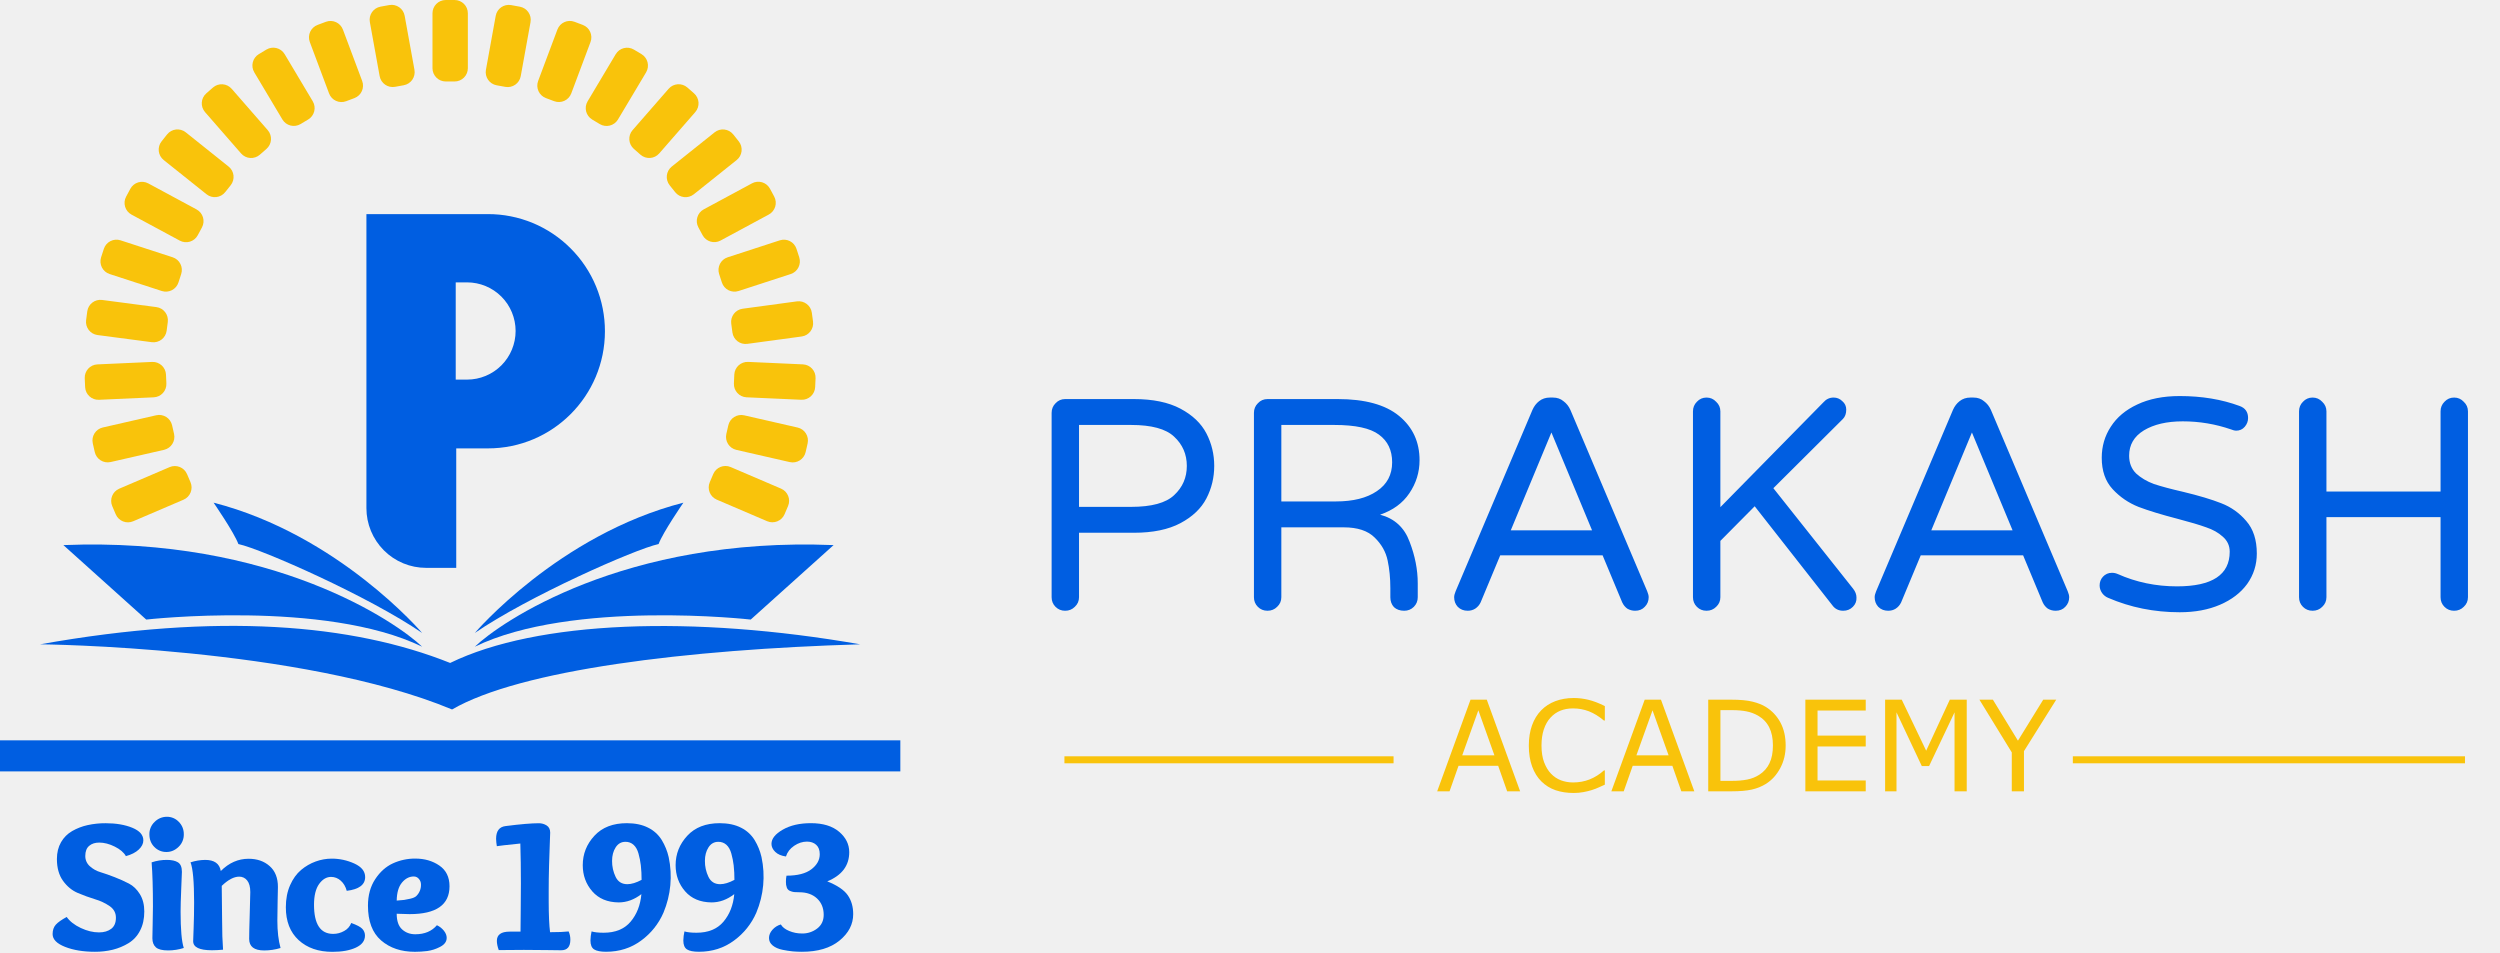
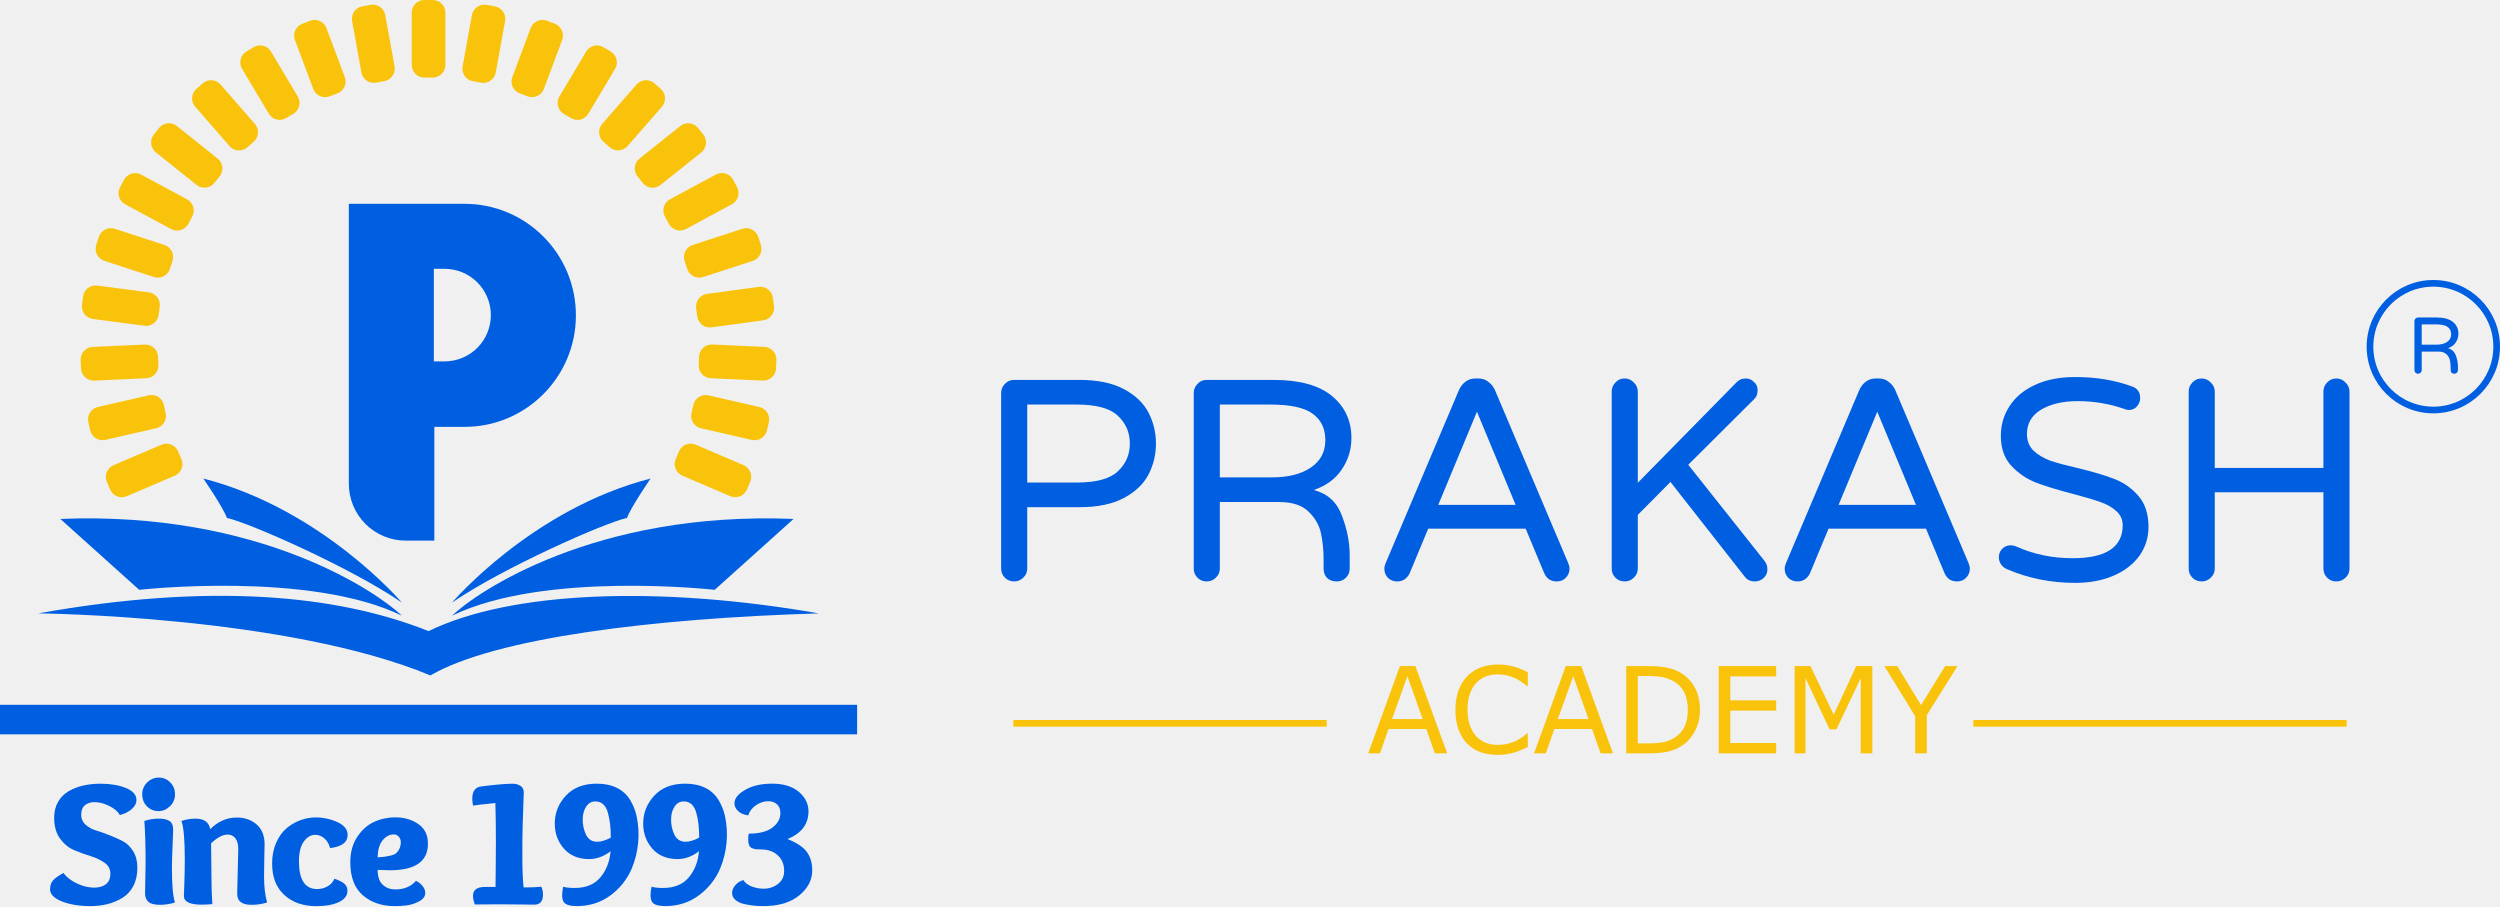
- <svg xmlns="http://www.w3.org/2000/svg" width="357" height="136" viewBox="0 0 357 136" fill="none">
-   <g clip-path="url(#clip0_453_57)">
+ <svg xmlns="http://www.w3.org/2000/svg" width="375" height="136" viewBox="0 0 375 136" fill="none">
+   <g clip-path="url(#clip0_456_6)">
    <path d="M30.501 71.781C30.501 71.781 33.45 76.065 34.04 77.689C37.431 78.428 52.764 85.222 60.284 90.388C60.286 90.394 48.342 76.363 30.501 71.781Z" fill="#005EE1" />
    <path d="M9.051 77.84L20.883 88.474C20.883 88.474 46.387 85.594 60.286 92.352C56.709 88.918 39.016 76.621 9.051 77.84Z" fill="#005EE1" />
    <path d="M97.587 71.781C97.587 71.781 94.638 76.065 94.048 77.689C90.657 78.428 75.324 85.222 67.804 90.388C67.801 90.394 79.746 76.363 97.587 71.781Z" fill="#005EE1" />
    <path d="M119.036 77.84L107.204 88.474C107.204 88.474 81.7 85.594 67.801 92.352C71.38 88.918 89.072 76.621 119.036 77.84Z" fill="#005EE1" />
    <path d="M5.731 92.008C5.731 92.008 43.001 92.34 64.557 101.313C74.288 95.663 98.026 92.746 122.833 92.008C98.911 87.835 76.721 88.617 64.281 94.669C50.332 89.09 31.166 87.465 5.731 92.008Z" fill="#005EE1" />
    <path d="M81.493 35.474C79.944 33.918 78.103 32.684 76.077 31.843C74.051 31.003 71.878 30.571 69.685 30.574H52.324V72.559C52.324 73.679 52.544 74.788 52.972 75.823C53.4 76.858 54.027 77.799 54.818 78.591C55.608 79.383 56.547 80.011 57.58 80.44C58.613 80.869 59.72 81.089 60.838 81.089H65.151V64.03H69.685C78.907 64.03 86.384 56.541 86.384 47.301C86.386 45.104 85.956 42.928 85.116 40.898C84.277 38.869 83.045 37.025 81.493 35.474ZM66.7 54.207H65.077V40.323H66.7C68.537 40.323 70.3 41.055 71.6 42.356C72.899 43.658 73.629 45.424 73.629 47.265C73.629 49.106 72.899 50.872 71.6 52.174C70.3 53.475 68.537 54.207 66.7 54.207Z" fill="#005EE1" />
    <path d="M64.915 0H63.652C62.606 0 61.758 0.85 61.758 1.898V9.738C61.758 10.787 62.606 11.636 63.652 11.636H64.915C65.962 11.636 66.81 10.787 66.81 9.738V1.898C66.81 0.85 65.962 0 64.915 0Z" fill="#F9C30B" />
    <path d="M55.583 0.723L54.341 0.949C53.311 1.136 52.628 2.124 52.815 3.155L54.213 10.869C54.4 11.901 55.386 12.585 56.416 12.398L57.658 12.172C58.688 11.985 59.371 10.997 59.184 9.965L57.786 2.251C57.599 1.22 56.613 0.535 55.583 0.723Z" fill="#F9C30B" />
    <path d="M46.531 3.114L45.349 3.559C44.369 3.927 43.873 5.021 44.241 6.003L46.991 13.343C47.358 14.325 48.45 14.822 49.43 14.453L50.612 14.009C51.592 13.641 52.088 12.546 51.72 11.565L48.97 4.225C48.603 3.243 47.51 2.746 46.531 3.114Z" fill="#F9C30B" />
    <path d="M38.049 7.076L36.965 7.725C36.067 8.263 35.774 9.428 36.311 10.328L40.325 17.058C40.862 17.958 42.025 18.252 42.923 17.714L44.007 17.065C44.905 16.528 45.198 15.362 44.661 14.463L40.647 7.732C40.11 6.832 38.947 6.539 38.049 7.076Z" fill="#F9C30B" />
    <path d="M30.411 12.5L29.46 13.332C28.672 14.021 28.591 15.22 29.28 16.01L34.429 21.915C35.117 22.704 36.314 22.785 37.102 22.095L38.053 21.263C38.841 20.574 38.921 19.375 38.233 18.585L33.084 12.681C32.395 11.891 31.199 11.81 30.411 12.5Z" fill="#F9C30B" />
    <path d="M23.861 19.196L23.074 20.185C22.421 21.005 22.556 22.199 23.374 22.852L29.493 27.741C30.311 28.394 31.503 28.259 32.155 27.44L32.943 26.451C33.595 25.631 33.461 24.437 32.643 23.784L26.524 18.895C25.706 18.242 24.514 18.376 23.861 19.196Z" fill="#F9C30B" />
    <path d="M18.611 26.963L18.012 28.077C17.516 29 17.861 30.151 18.782 30.648L25.674 34.363C26.596 34.86 27.744 34.515 28.24 33.592L28.839 32.477C29.335 31.555 28.99 30.404 28.069 29.907L21.177 26.191C20.256 25.694 19.107 26.04 18.611 26.963Z" fill="#F9C30B" />
    <path d="M14.828 35.537L14.438 36.74C14.115 37.737 14.659 38.808 15.654 39.132L23.098 41.555C24.093 41.879 25.162 41.333 25.485 40.336L25.875 39.133C26.199 38.136 25.654 37.065 24.659 36.741L17.216 34.318C16.221 33.995 15.152 34.54 14.828 35.537Z" fill="#F9C30B" />
    <path d="M12.461 44.466L12.297 45.719C12.161 46.757 12.89 47.708 13.926 47.845L21.675 48.864C22.71 49 23.66 48.269 23.797 47.232L23.961 45.979C24.097 44.941 23.367 43.989 22.331 43.853L14.583 42.834C13.547 42.698 12.597 43.428 12.461 44.466Z" fill="#F9C30B" />
    <path d="M21.726 51.683L13.907 52.035C12.862 52.081 12.053 52.968 12.1 54.016L12.156 55.279C12.203 56.326 13.088 57.137 14.134 57.09L21.952 56.738C22.998 56.691 23.807 55.804 23.76 54.757L23.704 53.494C23.657 52.447 22.771 51.636 21.726 51.683Z" fill="#F9C30B" />
    <path d="M22.305 59.3L14.675 61.045C13.655 61.279 13.017 62.296 13.25 63.318L13.531 64.552C13.764 65.574 14.78 66.213 15.8 65.98L23.43 64.235C24.45 64.001 25.088 62.984 24.855 61.962L24.574 60.728C24.341 59.706 23.326 59.067 22.305 59.3Z" fill="#F9C30B" />
    <path d="M24.222 66.704L17.025 69.785C16.063 70.197 15.617 71.312 16.028 72.276L16.524 73.439C16.935 74.403 18.049 74.851 19.011 74.439L26.208 71.358C27.17 70.946 27.616 69.83 27.205 68.867L26.709 67.703C26.298 66.739 25.184 66.292 24.222 66.704Z" fill="#F9C30B" />
    <path d="M101.852 67.694L101.356 68.858C100.945 69.822 101.391 70.937 102.353 71.349L109.55 74.43C110.512 74.842 111.626 74.394 112.037 73.431L112.533 72.267C112.945 71.303 112.498 70.188 111.536 69.776L104.339 66.695C103.377 66.283 102.263 66.73 101.852 67.694Z" fill="#F9C30B" />
    <path d="M104.003 60.736L103.721 61.969C103.489 62.991 104.127 64.009 105.147 64.242L112.777 65.987C113.797 66.22 114.813 65.581 115.046 64.559L115.327 63.326C115.56 62.304 114.922 61.286 113.902 61.053L106.271 59.308C105.251 59.074 104.235 59.714 104.003 60.736Z" fill="#F9C30B" />
    <path d="M104.858 53.49L104.802 54.754C104.755 55.801 105.564 56.688 106.609 56.735L114.428 57.087C115.473 57.133 116.359 56.323 116.406 55.276L116.462 54.012C116.509 52.965 115.7 52.078 114.655 52.031L106.836 51.679C105.791 51.633 104.905 52.443 104.858 53.49Z" fill="#F9C30B" />
    <path d="M113.799 43.035L106.043 44.087C105.007 44.228 104.28 45.184 104.42 46.223L104.59 47.477C104.73 48.516 105.684 49.243 106.721 49.103L114.477 48.051C115.514 47.91 116.241 46.954 116.1 45.916L115.931 44.662C115.79 43.623 114.836 42.895 113.799 43.035Z" fill="#F9C30B" />
    <path d="M111.353 34.32L103.909 36.743C102.914 37.067 102.37 38.137 102.693 39.134L103.083 40.338C103.407 41.335 104.475 41.88 105.47 41.556L112.914 39.133C113.909 38.809 114.454 37.739 114.13 36.742L113.74 35.538C113.417 34.541 112.348 33.996 111.353 34.32Z" fill="#F9C30B" />
    <path d="M107.389 26.178L100.497 29.894C99.576 30.391 99.231 31.542 99.727 32.465L100.326 33.579C100.822 34.502 101.97 34.848 102.892 34.351L109.784 30.635C110.705 30.138 111.05 28.987 110.554 28.064L109.955 26.95C109.459 26.027 108.31 25.682 107.389 26.178Z" fill="#F9C30B" />
    <path d="M102.046 18.898L95.927 23.787C95.109 24.44 94.974 25.634 95.626 26.454L96.414 27.443C97.066 28.263 98.258 28.397 99.076 27.744L105.196 22.855C106.014 22.202 106.148 21.008 105.496 20.188L104.708 19.199C104.056 18.379 102.864 18.245 102.046 18.898Z" fill="#F9C30B" />
    <path d="M95.481 12.677L90.332 18.582C89.644 19.371 89.725 20.57 90.513 21.26L91.463 22.092C92.251 22.782 93.448 22.701 94.137 21.911L99.286 16.006C99.974 15.217 99.893 14.018 99.105 13.328L98.155 12.496C97.367 11.807 96.17 11.888 95.481 12.677Z" fill="#F9C30B" />
    <path d="M87.925 7.738L83.91 14.469C83.374 15.369 83.667 16.534 84.565 17.072L85.648 17.72C86.547 18.258 87.71 17.964 88.247 17.064L92.261 10.334C92.798 9.434 92.505 8.269 91.606 7.731L90.523 7.083C89.625 6.545 88.462 6.838 87.925 7.738Z" fill="#F9C30B" />
    <path d="M79.596 4.221L76.846 11.562C76.479 12.543 76.975 13.637 77.954 14.006L79.136 14.45C80.116 14.818 81.208 14.321 81.576 13.34L84.326 5.999C84.693 5.018 84.197 3.924 83.217 3.555L82.036 3.111C81.056 2.743 79.964 3.24 79.596 4.221Z" fill="#F9C30B" />
    <path d="M70.788 2.258L69.39 9.972C69.203 11.004 69.886 11.991 70.916 12.179L72.159 12.405C73.188 12.592 74.174 11.908 74.361 10.876L75.759 3.162C75.946 2.13 75.263 1.143 74.234 0.955L72.991 0.729C71.961 0.542 70.975 1.226 70.788 2.258Z" fill="#F9C30B" />
    <path d="M17.977 122.256C17.69 121.736 17.162 121.283 16.392 120.898C15.623 120.513 14.881 120.32 14.165 120.32C13.575 120.32 13.096 120.477 12.729 120.791C12.363 121.104 12.179 121.584 12.179 122.229C12.175 122.502 12.229 122.773 12.337 123.023C12.446 123.274 12.607 123.498 12.81 123.681C13.254 124.088 13.786 124.386 14.364 124.553C14.982 124.741 15.657 124.978 16.39 125.266C17.082 125.533 17.758 125.837 18.417 126.178C19.034 126.5 19.553 127.002 19.974 127.684C20.395 128.365 20.605 129.189 20.605 130.157C20.605 131.215 20.402 132.129 19.997 132.899C19.625 133.638 19.053 134.258 18.347 134.688C17.652 135.109 16.898 135.422 16.11 135.618C15.271 135.82 14.41 135.92 13.547 135.913C11.901 135.913 10.484 135.681 9.296 135.215C8.109 134.749 7.514 134.14 7.512 133.39C7.512 132.832 7.664 132.384 7.967 132.045C8.271 131.707 8.79 131.339 9.524 130.943C9.971 131.571 10.642 132.095 11.537 132.516C12.432 132.937 13.298 133.147 14.137 133.146C14.852 133.146 15.434 132.975 15.883 132.635C16.331 132.294 16.555 131.765 16.553 131.048C16.553 130.367 16.262 129.82 15.681 129.408C15.036 128.966 14.325 128.63 13.574 128.414C12.736 128.157 11.912 127.856 11.105 127.513C10.282 127.163 9.579 126.585 8.998 125.779C8.416 124.973 8.126 123.934 8.126 122.661C8.126 121.749 8.323 120.951 8.716 120.268C9.096 119.603 9.646 119.051 10.31 118.671C10.998 118.28 11.74 117.995 12.511 117.825C13.362 117.64 14.231 117.55 15.101 117.556C16.569 117.556 17.83 117.771 18.886 118.201C19.942 118.632 20.469 119.232 20.469 120.003C20.469 120.469 20.25 120.908 19.811 121.32C19.372 121.731 18.761 122.043 17.977 122.256Z" fill="#005EE1" />
    <path d="M23.776 121.664C23.454 121.67 23.134 121.61 22.837 121.487C22.539 121.365 22.269 121.182 22.045 120.951C21.57 120.477 21.333 119.872 21.333 119.136C21.328 118.804 21.392 118.475 21.521 118.169C21.65 117.863 21.843 117.588 22.085 117.362C22.313 117.13 22.585 116.947 22.884 116.822C23.184 116.698 23.506 116.634 23.831 116.636C24.149 116.632 24.466 116.695 24.759 116.82C25.052 116.945 25.317 117.129 25.535 117.362C25.767 117.594 25.95 117.871 26.072 118.176C26.194 118.481 26.253 118.808 26.247 119.136C26.254 119.472 26.191 119.806 26.062 120.117C25.932 120.427 25.739 120.706 25.495 120.937C24.991 121.421 24.418 121.664 23.776 121.664ZM23.829 122.793C24.509 122.793 25.037 122.909 25.413 123.142C25.789 123.374 25.977 123.831 25.976 124.51C25.976 124.618 25.945 125.407 25.882 126.876C25.82 128.346 25.788 129.448 25.789 130.183C25.789 132.729 25.941 134.459 26.244 135.372C25.524 135.601 24.773 135.719 24.017 135.722C23.176 135.722 22.59 135.574 22.259 135.278C21.928 134.982 21.762 134.55 21.76 133.982C21.76 133.696 21.773 133.023 21.8 131.965C21.827 130.908 21.84 130.065 21.84 129.438C21.84 126.875 21.778 124.778 21.652 123.146C22.352 122.909 23.087 122.79 23.826 122.794L23.829 122.793Z" fill="#005EE1" />
    <path d="M27.208 123.143C27.884 122.919 28.59 122.802 29.301 122.794C30.607 122.794 31.35 123.322 31.529 124.38C32.693 123.214 34.017 122.631 35.501 122.631C36.716 122.631 37.718 122.98 38.507 123.679C39.297 124.379 39.69 125.373 39.687 126.663C39.687 126.7 39.674 127.345 39.647 128.599C39.62 129.853 39.607 130.803 39.607 131.449C39.607 132.991 39.759 134.3 40.062 135.374C39.306 135.606 38.519 135.724 37.728 135.724C36.296 135.724 35.581 135.177 35.581 134.084C35.581 133.439 35.608 132.251 35.661 130.522C35.715 128.792 35.742 127.748 35.742 127.389C35.742 126.655 35.594 126.104 35.299 125.736C35.165 125.561 34.993 125.42 34.795 125.324C34.597 125.229 34.38 125.181 34.16 125.185C33.409 125.185 32.577 125.624 31.664 126.502C31.7 128.797 31.718 130.455 31.718 131.476C31.718 133.054 31.762 134.434 31.852 135.616C31.261 135.67 30.733 135.697 30.268 135.697C28.479 135.697 27.584 135.266 27.584 134.404C27.584 134.333 27.607 133.705 27.651 132.522C27.696 131.339 27.718 130.111 27.719 128.839C27.718 125.92 27.548 124.021 27.208 123.143Z" fill="#005EE1" />
    <path d="M47.578 133.359C48.129 133.361 48.67 133.217 49.148 132.943C49.611 132.698 49.969 132.292 50.155 131.802C50.959 132.088 51.487 132.367 51.738 132.638C51.987 132.899 52.123 133.246 52.118 133.606C52.118 134.341 51.688 134.91 50.827 135.314C49.967 135.717 48.849 135.92 47.472 135.922C45.468 135.922 43.858 135.362 42.641 134.242C41.424 133.122 40.817 131.558 40.819 129.55C40.819 128.367 41.022 127.319 41.427 126.405C41.831 125.491 42.355 124.765 42.996 124.227C43.617 123.703 44.326 123.293 45.09 123.017C45.82 122.752 46.59 122.615 47.367 122.613C48.483 122.611 49.586 122.85 50.601 123.313C51.629 123.779 52.144 124.424 52.144 125.248C52.144 126.342 51.268 126.996 49.514 127.211C49.353 126.602 49.067 126.118 48.656 125.759C48.283 125.416 47.796 125.225 47.289 125.221C46.627 125.221 46.055 125.558 45.572 126.23C45.089 126.902 44.845 127.889 44.841 129.192C44.841 131.971 45.753 133.36 47.578 133.359Z" fill="#005EE1" />
    <path d="M59.306 122.605C60.629 122.605 61.774 122.937 62.741 123.6C63.708 124.264 64.191 125.25 64.19 126.558C64.19 129.211 62.294 130.537 58.501 130.537C58.16 130.537 57.542 130.519 56.649 130.483C56.649 131.505 56.904 132.249 57.414 132.714C57.924 133.18 58.555 133.413 59.306 133.413C60.629 133.413 61.658 132.982 62.392 132.121C62.785 132.304 63.129 132.577 63.398 132.918C63.658 133.249 63.788 133.585 63.788 133.926C63.788 134.463 63.47 134.894 62.835 135.218C62.257 135.523 61.63 135.723 60.983 135.81C60.409 135.88 59.831 135.916 59.252 135.917C57.283 135.917 55.673 135.375 54.421 134.291C53.169 133.206 52.543 131.552 52.544 129.327C52.544 127.857 52.888 126.598 53.577 125.549C54.266 124.501 55.107 123.748 56.1 123.291C57.106 122.831 58.2 122.597 59.306 122.605ZM59.091 125.161C58.447 125.161 57.884 125.453 57.4 126.035C56.917 126.618 56.667 127.474 56.649 128.603C57.149 128.567 57.503 128.536 57.712 128.509C57.92 128.481 58.215 128.423 58.597 128.334C58.982 128.245 59.26 128.124 59.432 127.971C59.659 127.756 59.837 127.495 59.955 127.205C60.073 126.915 60.127 126.603 60.115 126.291C60.115 126.003 60.01 125.726 59.82 125.511C59.733 125.401 59.622 125.312 59.496 125.251C59.37 125.191 59.231 125.16 59.091 125.161Z" fill="#005EE1" />
    <path d="M78.548 133.118C79.692 133.118 80.578 133.082 81.204 133.01C81.368 133.383 81.45 133.786 81.446 134.193C81.446 135.197 81.007 135.699 80.13 135.698C79.969 135.698 79.298 135.689 78.117 135.672C76.936 135.654 75.836 135.645 74.816 135.645C73.135 135.645 71.936 135.654 71.221 135.672C71.041 135.17 70.952 134.731 70.952 134.355C70.952 133.476 71.559 133.037 72.774 133.037H74.33C74.33 132.75 74.339 131.823 74.357 130.255C74.375 128.686 74.384 127.31 74.384 126.127C74.384 124.066 74.357 122.176 74.304 120.455C72.371 120.652 71.253 120.778 70.949 120.835C70.889 120.488 70.853 120.138 70.842 119.786C70.842 118.674 71.297 118.066 72.208 117.961C74.319 117.693 75.893 117.558 76.932 117.558C77.335 117.551 77.731 117.663 78.07 117.881C78.401 118.096 78.567 118.436 78.567 118.903C78.567 119.047 78.549 119.54 78.513 120.382C78.478 121.224 78.442 122.286 78.406 123.568C78.37 124.849 78.352 126.091 78.353 127.294V128.692C78.358 130.657 78.423 132.132 78.548 133.118Z" fill="#005EE1" />
    <path d="M89.524 117.551C90.706 117.551 91.718 117.766 92.561 118.196C93.363 118.591 94.038 119.206 94.506 119.97C94.96 120.719 95.291 121.536 95.486 122.39C96.054 125.047 95.796 127.815 94.747 130.321C94.06 131.915 92.957 133.295 91.554 134.314C90.114 135.379 88.444 135.911 86.544 135.911C85.757 135.911 85.189 135.799 84.84 135.575C84.492 135.351 84.317 134.925 84.317 134.298C84.326 133.863 84.38 133.43 84.478 133.006C84.89 133.131 85.462 133.194 86.196 133.194C87.878 133.194 89.161 132.669 90.047 131.621C90.933 130.573 91.448 129.26 91.591 127.682C90.57 128.47 89.488 128.865 88.343 128.865C86.732 128.847 85.476 128.318 84.572 127.278C83.669 126.239 83.217 124.993 83.217 123.542C83.217 121.946 83.771 120.548 84.881 119.347C85.99 118.146 87.538 117.548 89.524 117.551ZM89.31 120.212C88.719 120.212 88.254 120.477 87.915 121.006C87.575 121.535 87.405 122.176 87.404 122.928C87.394 123.724 87.569 124.511 87.915 125.227C88.254 125.917 88.809 126.262 89.578 126.262C90.169 126.262 90.849 126.056 91.618 125.644C91.623 124.952 91.587 124.26 91.511 123.573C91.443 123.001 91.331 122.434 91.175 121.88C91.024 121.341 90.791 120.929 90.477 120.642C90.158 120.353 89.74 120.199 89.31 120.212Z" fill="#005EE1" />
    <path d="M102.782 117.551C103.963 117.551 104.975 117.766 105.819 118.196C106.622 118.591 107.296 119.206 107.764 119.97C108.218 120.719 108.549 121.536 108.744 122.39C109.313 125.047 109.056 127.815 108.006 130.321C107.318 131.915 106.215 133.294 104.812 134.314C103.371 135.379 101.703 135.911 99.807 135.911C99.019 135.911 98.451 135.799 98.103 135.575C97.755 135.351 97.58 134.925 97.579 134.298C97.588 133.863 97.642 133.43 97.74 133.006C98.151 133.131 98.724 133.194 99.458 133.194C101.139 133.194 102.423 132.669 103.309 131.621C104.195 130.573 104.71 129.26 104.852 127.682C103.832 128.47 102.75 128.865 101.605 128.865C99.994 128.847 98.737 128.318 97.834 127.278C96.931 126.239 96.479 124.993 96.478 123.542C96.478 121.946 97.033 120.548 98.143 119.347C99.253 118.146 100.799 117.548 102.782 117.551ZM102.568 120.212C101.978 120.212 101.512 120.477 101.172 121.006C100.832 121.535 100.662 122.176 100.662 122.928C100.652 123.724 100.827 124.511 101.172 125.227C101.512 125.917 102.067 126.262 102.836 126.262C103.427 126.262 104.107 126.056 104.876 125.644C104.881 124.952 104.845 124.26 104.769 123.573C104.701 123.001 104.589 122.434 104.433 121.88C104.281 121.341 104.049 120.929 103.736 120.642C103.416 120.353 102.996 120.199 102.565 120.212H102.568Z" fill="#005EE1" />
    <path d="M118.133 125.859C119.564 126.432 120.54 127.091 121.059 127.836C121.578 128.58 121.837 129.481 121.837 130.538C121.837 131.99 121.184 133.249 119.878 134.316C118.572 135.383 116.782 135.915 114.51 135.913C114.081 135.913 113.656 135.895 113.235 135.86C112.735 135.811 112.238 135.735 111.746 135.631C111.173 135.515 110.708 135.312 110.35 135.023C109.992 134.734 109.813 134.376 109.813 133.947C109.813 133.535 109.974 133.145 110.296 132.778C110.617 132.411 111.036 132.145 111.504 132.011C111.718 132.387 112.112 132.697 112.685 132.939C113.271 133.184 113.901 133.308 114.537 133.302C115.317 133.317 116.078 133.066 116.697 132.59C117.314 132.115 117.623 131.465 117.623 130.64C117.623 129.672 117.306 128.892 116.671 128.301C116.036 127.71 115.19 127.414 114.134 127.414C113.812 127.414 113.566 127.405 113.396 127.387C113.197 127.362 113.003 127.307 112.819 127.226C112.716 127.185 112.623 127.123 112.545 127.045C112.467 126.966 112.405 126.873 112.364 126.77C112.265 126.502 112.219 126.218 112.23 125.933C112.225 125.635 112.252 125.338 112.31 125.046C113.884 125.046 115.07 124.742 115.866 124.133C116.663 123.525 117.061 122.808 117.06 121.982C117.06 121.391 116.89 120.942 116.551 120.638C116.211 120.333 115.773 120.181 115.235 120.182C114.609 120.182 114.002 120.379 113.414 120.773C112.825 121.168 112.431 121.678 112.233 122.305C111.571 122.216 111.061 121.997 110.703 121.647C110.345 121.297 110.166 120.917 110.166 120.506C110.166 119.772 110.703 119.095 111.776 118.477C112.85 117.858 114.191 117.549 115.799 117.549C117.517 117.549 118.858 117.957 119.822 118.773C120.786 119.588 121.269 120.561 121.272 121.689C121.273 123.609 120.227 124.999 118.133 125.859Z" fill="#005EE1" />
    <path d="M128.568 105.723H0V110.153H128.568V105.723Z" fill="#005EE1" />
  </g>
  <path d="M152.106 87.215C151.561 87.215 151.103 87.029 150.73 86.656C150.357 86.283 150.171 85.825 150.171 85.28V58.964C150.171 58.419 150.357 57.961 150.73 57.588C151.103 57.187 151.561 56.986 152.106 56.986H161.91C164.633 56.986 166.855 57.445 168.575 58.362C170.295 59.279 171.528 60.455 172.273 61.888C173.018 63.321 173.391 64.869 173.391 66.532C173.391 68.195 173.018 69.743 172.273 71.176C171.528 72.609 170.295 73.785 168.575 74.702C166.855 75.619 164.633 76.078 161.91 76.078H154.084V85.28C154.084 85.825 153.883 86.283 153.482 86.656C153.109 87.029 152.651 87.215 152.106 87.215ZM161.523 72.38C164.447 72.38 166.497 71.821 167.672 70.703C168.876 69.585 169.478 68.195 169.478 66.532C169.478 64.869 168.876 63.479 167.672 62.361C166.497 61.243 164.447 60.684 161.523 60.684H154.084V72.38H161.523ZM180.997 87.215C180.452 87.215 179.993 87.029 179.621 86.656C179.248 86.283 179.062 85.825 179.062 85.28V58.964C179.062 58.419 179.248 57.961 179.621 57.588C179.993 57.187 180.452 56.986 180.997 56.986H191.016C194.914 56.986 197.838 57.789 199.788 59.394C201.737 60.999 202.712 63.106 202.712 65.715C202.712 67.435 202.224 69.012 201.25 70.445C200.304 71.85 198.913 72.867 197.079 73.498C199.143 74.043 200.547 75.333 201.293 77.368C202.067 79.375 202.454 81.353 202.454 83.302V85.28C202.454 85.825 202.267 86.283 201.895 86.656C201.522 87.029 201.063 87.215 200.519 87.215C199.917 87.215 199.429 87.043 199.057 86.699C198.713 86.326 198.541 85.853 198.541 85.28V83.99C198.541 82.557 198.412 81.238 198.154 80.034C197.896 78.801 197.279 77.712 196.305 76.766C195.33 75.791 193.854 75.304 191.876 75.304H182.975V85.28C182.975 85.825 182.774 86.283 182.373 86.656C182 87.029 181.541 87.215 180.997 87.215ZM190.758 71.606C193.223 71.606 195.172 71.119 196.606 70.144C198.068 69.169 198.799 67.793 198.799 66.016C198.799 64.296 198.168 62.977 196.907 62.06C195.674 61.143 193.553 60.684 190.543 60.684H182.975V71.606H190.758ZM209.588 87.215C209.015 87.215 208.542 87.029 208.169 86.656C207.825 86.283 207.653 85.825 207.653 85.28C207.653 85.051 207.725 84.764 207.868 84.42L218.833 58.534C219.062 58.018 219.378 57.602 219.779 57.287C220.209 56.943 220.725 56.771 221.327 56.771H221.757C222.359 56.771 222.861 56.943 223.262 57.287C223.692 57.602 224.022 58.018 224.251 58.534L235.216 84.42C235.359 84.764 235.431 85.051 235.431 85.28C235.431 85.825 235.245 86.283 234.872 86.656C234.528 87.029 234.069 87.215 233.496 87.215C233.095 87.215 232.722 87.115 232.378 86.914C232.063 86.685 231.819 86.384 231.647 86.011L228.852 79.303H214.232L211.437 86.011C211.265 86.384 211.007 86.685 210.663 86.914C210.348 87.115 209.989 87.215 209.588 87.215ZM215.737 75.734H227.347L221.542 61.759L215.737 75.734ZM243.691 87.215C243.146 87.215 242.688 87.029 242.315 86.656C241.942 86.283 241.756 85.825 241.756 85.28V58.749C241.756 58.204 241.942 57.746 242.315 57.373C242.688 56.972 243.146 56.771 243.691 56.771C244.236 56.771 244.694 56.972 245.067 57.373C245.468 57.746 245.669 58.204 245.669 58.749V72.423L260.375 57.459C260.776 57 261.264 56.771 261.837 56.771C262.324 56.771 262.74 56.943 263.084 57.287C263.457 57.602 263.643 58.004 263.643 58.491C263.643 59.064 263.485 59.509 263.17 59.824L253.237 69.714L264.632 84.076C264.947 84.477 265.105 84.893 265.105 85.323C265.134 85.839 264.962 86.283 264.589 86.656C264.216 87.029 263.758 87.215 263.213 87.215C262.554 87.215 262.038 86.957 261.665 86.441L250.571 72.294L245.669 77.239V85.28C245.669 85.825 245.468 86.283 245.067 86.656C244.694 87.029 244.236 87.215 243.691 87.215ZM269.637 87.215C269.063 87.215 268.59 87.029 268.218 86.656C267.874 86.283 267.702 85.825 267.702 85.28C267.702 85.051 267.773 84.764 267.917 84.42L278.882 58.534C279.111 58.018 279.426 57.602 279.828 57.287C280.258 56.943 280.774 56.771 281.376 56.771H281.806C282.408 56.771 282.909 56.943 283.311 57.287C283.741 57.602 284.07 58.018 284.3 58.534L295.265 84.42C295.408 84.764 295.48 85.051 295.48 85.28C295.48 85.825 295.293 86.283 294.921 86.656C294.577 87.029 294.118 87.215 293.545 87.215C293.143 87.215 292.771 87.115 292.427 86.914C292.111 86.685 291.868 86.384 291.696 86.011L288.901 79.303H274.281L271.486 86.011C271.314 86.384 271.056 86.685 270.712 86.914C270.396 87.115 270.038 87.215 269.637 87.215ZM275.786 75.734H287.396L281.591 61.759L275.786 75.734ZM311.265 87.43C307.624 87.43 304.213 86.742 301.031 85.366C300.687 85.223 300.4 84.993 300.171 84.678C299.941 84.334 299.827 83.976 299.827 83.603C299.827 83.116 299.984 82.7 300.3 82.356C300.644 81.983 301.074 81.797 301.59 81.797C301.876 81.797 302.149 81.854 302.407 81.969C305.044 83.144 307.868 83.732 310.878 83.732C315.894 83.732 318.403 82.084 318.403 78.787C318.403 77.927 318.073 77.21 317.414 76.637C316.783 76.064 315.995 75.619 315.049 75.304C314.103 74.96 312.755 74.559 311.007 74.1C308.685 73.498 306.807 72.925 305.374 72.38C303.94 71.807 302.708 70.961 301.676 69.843C300.644 68.725 300.128 67.234 300.128 65.371C300.128 63.737 300.558 62.261 301.418 60.942C302.278 59.595 303.539 58.534 305.202 57.76C306.893 56.957 308.914 56.556 311.265 56.556C314.418 56.556 317.27 57.029 319.822 57.975C320.624 58.262 321.026 58.835 321.026 59.695C321.026 60.154 320.868 60.569 320.553 60.942C320.237 61.315 319.822 61.501 319.306 61.501C319.134 61.501 318.904 61.444 318.618 61.329C316.382 60.555 314.074 60.168 311.695 60.168C309.43 60.168 307.581 60.598 306.148 61.458C304.743 62.318 304.041 63.522 304.041 65.07C304.041 66.102 304.37 66.948 305.03 67.607C305.718 68.238 306.563 68.739 307.567 69.112C308.599 69.456 309.989 69.829 311.738 70.23C314.002 70.775 315.823 71.319 317.199 71.864C318.603 72.409 319.793 73.254 320.768 74.401C321.771 75.548 322.273 77.096 322.273 79.045C322.273 80.65 321.814 82.098 320.897 83.388C319.979 84.649 318.689 85.638 317.027 86.355C315.364 87.072 313.443 87.43 311.265 87.43ZM330.237 87.215C329.692 87.215 329.234 87.029 328.861 86.656C328.488 86.283 328.302 85.825 328.302 85.28V58.749C328.302 58.204 328.488 57.746 328.861 57.373C329.234 56.972 329.692 56.771 330.237 56.771C330.782 56.771 331.24 56.972 331.613 57.373C332.014 57.746 332.215 58.204 332.215 58.749V70.187H348.512V58.749C348.512 58.204 348.698 57.746 349.071 57.373C349.444 56.972 349.902 56.771 350.447 56.771C350.992 56.771 351.45 56.972 351.823 57.373C352.224 57.746 352.425 58.204 352.425 58.749V85.28C352.425 85.825 352.224 86.283 351.823 86.656C351.45 87.029 350.992 87.215 350.447 87.215C349.902 87.215 349.444 87.029 349.071 86.656C348.698 86.283 348.512 85.825 348.512 85.28V73.842H332.215V85.28C332.215 85.825 332.014 86.283 331.613 86.656C331.24 87.029 330.782 87.215 330.237 87.215Z" fill="#005EE1" />
  <path d="M217.076 113H215.222L213.938 109.353H208.278L206.995 113H205.229L209.992 99.913H212.312L217.076 113ZM213.402 107.858L211.108 101.434L208.806 107.858H213.402ZM229.17 112.051C228.848 112.191 228.555 112.323 228.291 112.446C228.033 112.569 227.693 112.698 227.271 112.833C226.914 112.944 226.524 113.038 226.103 113.114C225.687 113.196 225.227 113.237 224.723 113.237C223.773 113.237 222.909 113.105 222.13 112.842C221.356 112.572 220.683 112.153 220.108 111.585C219.546 111.028 219.106 110.322 218.79 109.467C218.474 108.605 218.315 107.606 218.315 106.47C218.315 105.392 218.468 104.428 218.772 103.578C219.077 102.729 219.517 102.011 220.091 101.425C220.647 100.856 221.318 100.423 222.104 100.124C222.895 99.825 223.771 99.676 224.731 99.676C225.435 99.676 226.135 99.761 226.832 99.931C227.535 100.101 228.314 100.399 229.17 100.827V102.893H229.038C228.317 102.289 227.603 101.85 226.894 101.574C226.185 101.299 225.426 101.161 224.617 101.161C223.955 101.161 223.357 101.27 222.824 101.486C222.297 101.697 221.825 102.028 221.409 102.479C221.005 102.919 220.688 103.476 220.46 104.149C220.237 104.817 220.126 105.591 220.126 106.47C220.126 107.39 220.249 108.181 220.495 108.843C220.747 109.505 221.069 110.044 221.462 110.46C221.872 110.894 222.35 111.216 222.895 111.427C223.445 111.632 224.025 111.734 224.635 111.734C225.473 111.734 226.258 111.591 226.99 111.304C227.723 111.017 228.408 110.586 229.047 110.012H229.17V112.051ZM241.949 113H240.095L238.812 109.353H233.151L231.868 113H230.102L234.865 99.913H237.186L241.949 113ZM238.275 107.858L235.981 101.434L233.679 107.858H238.275ZM254.992 106.47C254.992 107.659 254.731 108.737 254.21 109.704C253.694 110.671 253.006 111.421 252.145 111.954C251.547 112.323 250.879 112.59 250.141 112.754C249.408 112.918 248.441 113 247.24 113H243.936V99.913H247.205C248.482 99.913 249.496 100.007 250.246 100.194C251.002 100.376 251.641 100.628 252.162 100.95C253.053 101.507 253.747 102.248 254.245 103.174C254.743 104.1 254.992 105.198 254.992 106.47ZM253.173 106.443C253.173 105.418 252.994 104.554 252.637 103.851C252.279 103.147 251.746 102.594 251.037 102.189C250.521 101.896 249.974 101.694 249.394 101.583C248.813 101.466 248.119 101.407 247.311 101.407H245.676V111.506H247.311C248.148 111.506 248.878 111.444 249.499 111.321C250.126 111.198 250.7 110.97 251.222 110.636C251.872 110.22 252.358 109.672 252.681 108.992C253.009 108.312 253.173 107.463 253.173 106.443ZM266.427 113H257.805V99.913H266.427V101.46H259.545V105.046H266.427V106.593H259.545V111.453H266.427V113ZM280.85 113H279.109V101.724L275.471 109.396H274.434L270.821 101.724V113H269.195V99.913H271.568L275.058 107.199L278.433 99.913H280.85V113ZM293.629 99.913L289.023 107.261V113H287.283V107.445L282.66 99.913H284.585L288.162 105.767L291.774 99.913H293.629Z" fill="#F9C30B" />
  <line x1="152" y1="108.5" x2="199" y2="108.5" stroke="#F9C30B" />
  <line x1="296" y1="108.5" x2="352" y2="108.5" stroke="#F9C30B" />
+   <path d="M362.704 56.06C362.552 56.06 362.424 56.008 362.32 55.904C362.216 55.8 362.164 55.672 362.164 55.52V48.176C362.164 48.024 362.216 47.896 362.32 47.792C362.424 47.68 362.552 47.624 362.704 47.624H365.5C366.588 47.624 367.404 47.848 367.948 48.296C368.492 48.744 368.764 49.332 368.764 50.06C368.764 50.54 368.628 50.98 368.356 51.38C368.092 51.772 367.704 52.056 367.192 52.232C367.768 52.384 368.16 52.744 368.368 53.312C368.584 53.872 368.692 54.424 368.692 54.968V55.52C368.692 55.672 368.64 55.8 368.536 55.904C368.432 56.008 368.304 56.06 368.152 56.06C367.984 56.06 367.848 56.012 367.744 55.916C367.648 55.812 367.6 55.68 367.6 55.52V55.16C367.6 54.76 367.564 54.392 367.492 54.056C367.42 53.712 367.248 53.408 366.976 53.144C366.704 52.872 366.292 52.736 365.74 52.736H363.256V55.52C363.256 55.672 363.2 55.8 363.088 55.904C362.984 56.008 362.856 56.06 362.704 56.06ZM365.428 51.704C366.116 51.704 366.66 51.568 367.06 51.296C367.468 51.024 367.672 50.64 367.672 50.144C367.672 49.664 367.496 49.296 367.144 49.04C366.8 48.784 366.208 48.656 365.368 48.656H363.256V51.704H365.428Z" fill="#005EE1" />
+   <circle cx="365" cy="52" r="9.5" stroke="#005EE1" />
  <defs>
-     <clipPath id="clip0_453_57">
+     <clipPath id="clip0_456_6">
      <rect width="128.568" height="135.914" fill="white" />
    </clipPath>
  </defs>
</svg>
